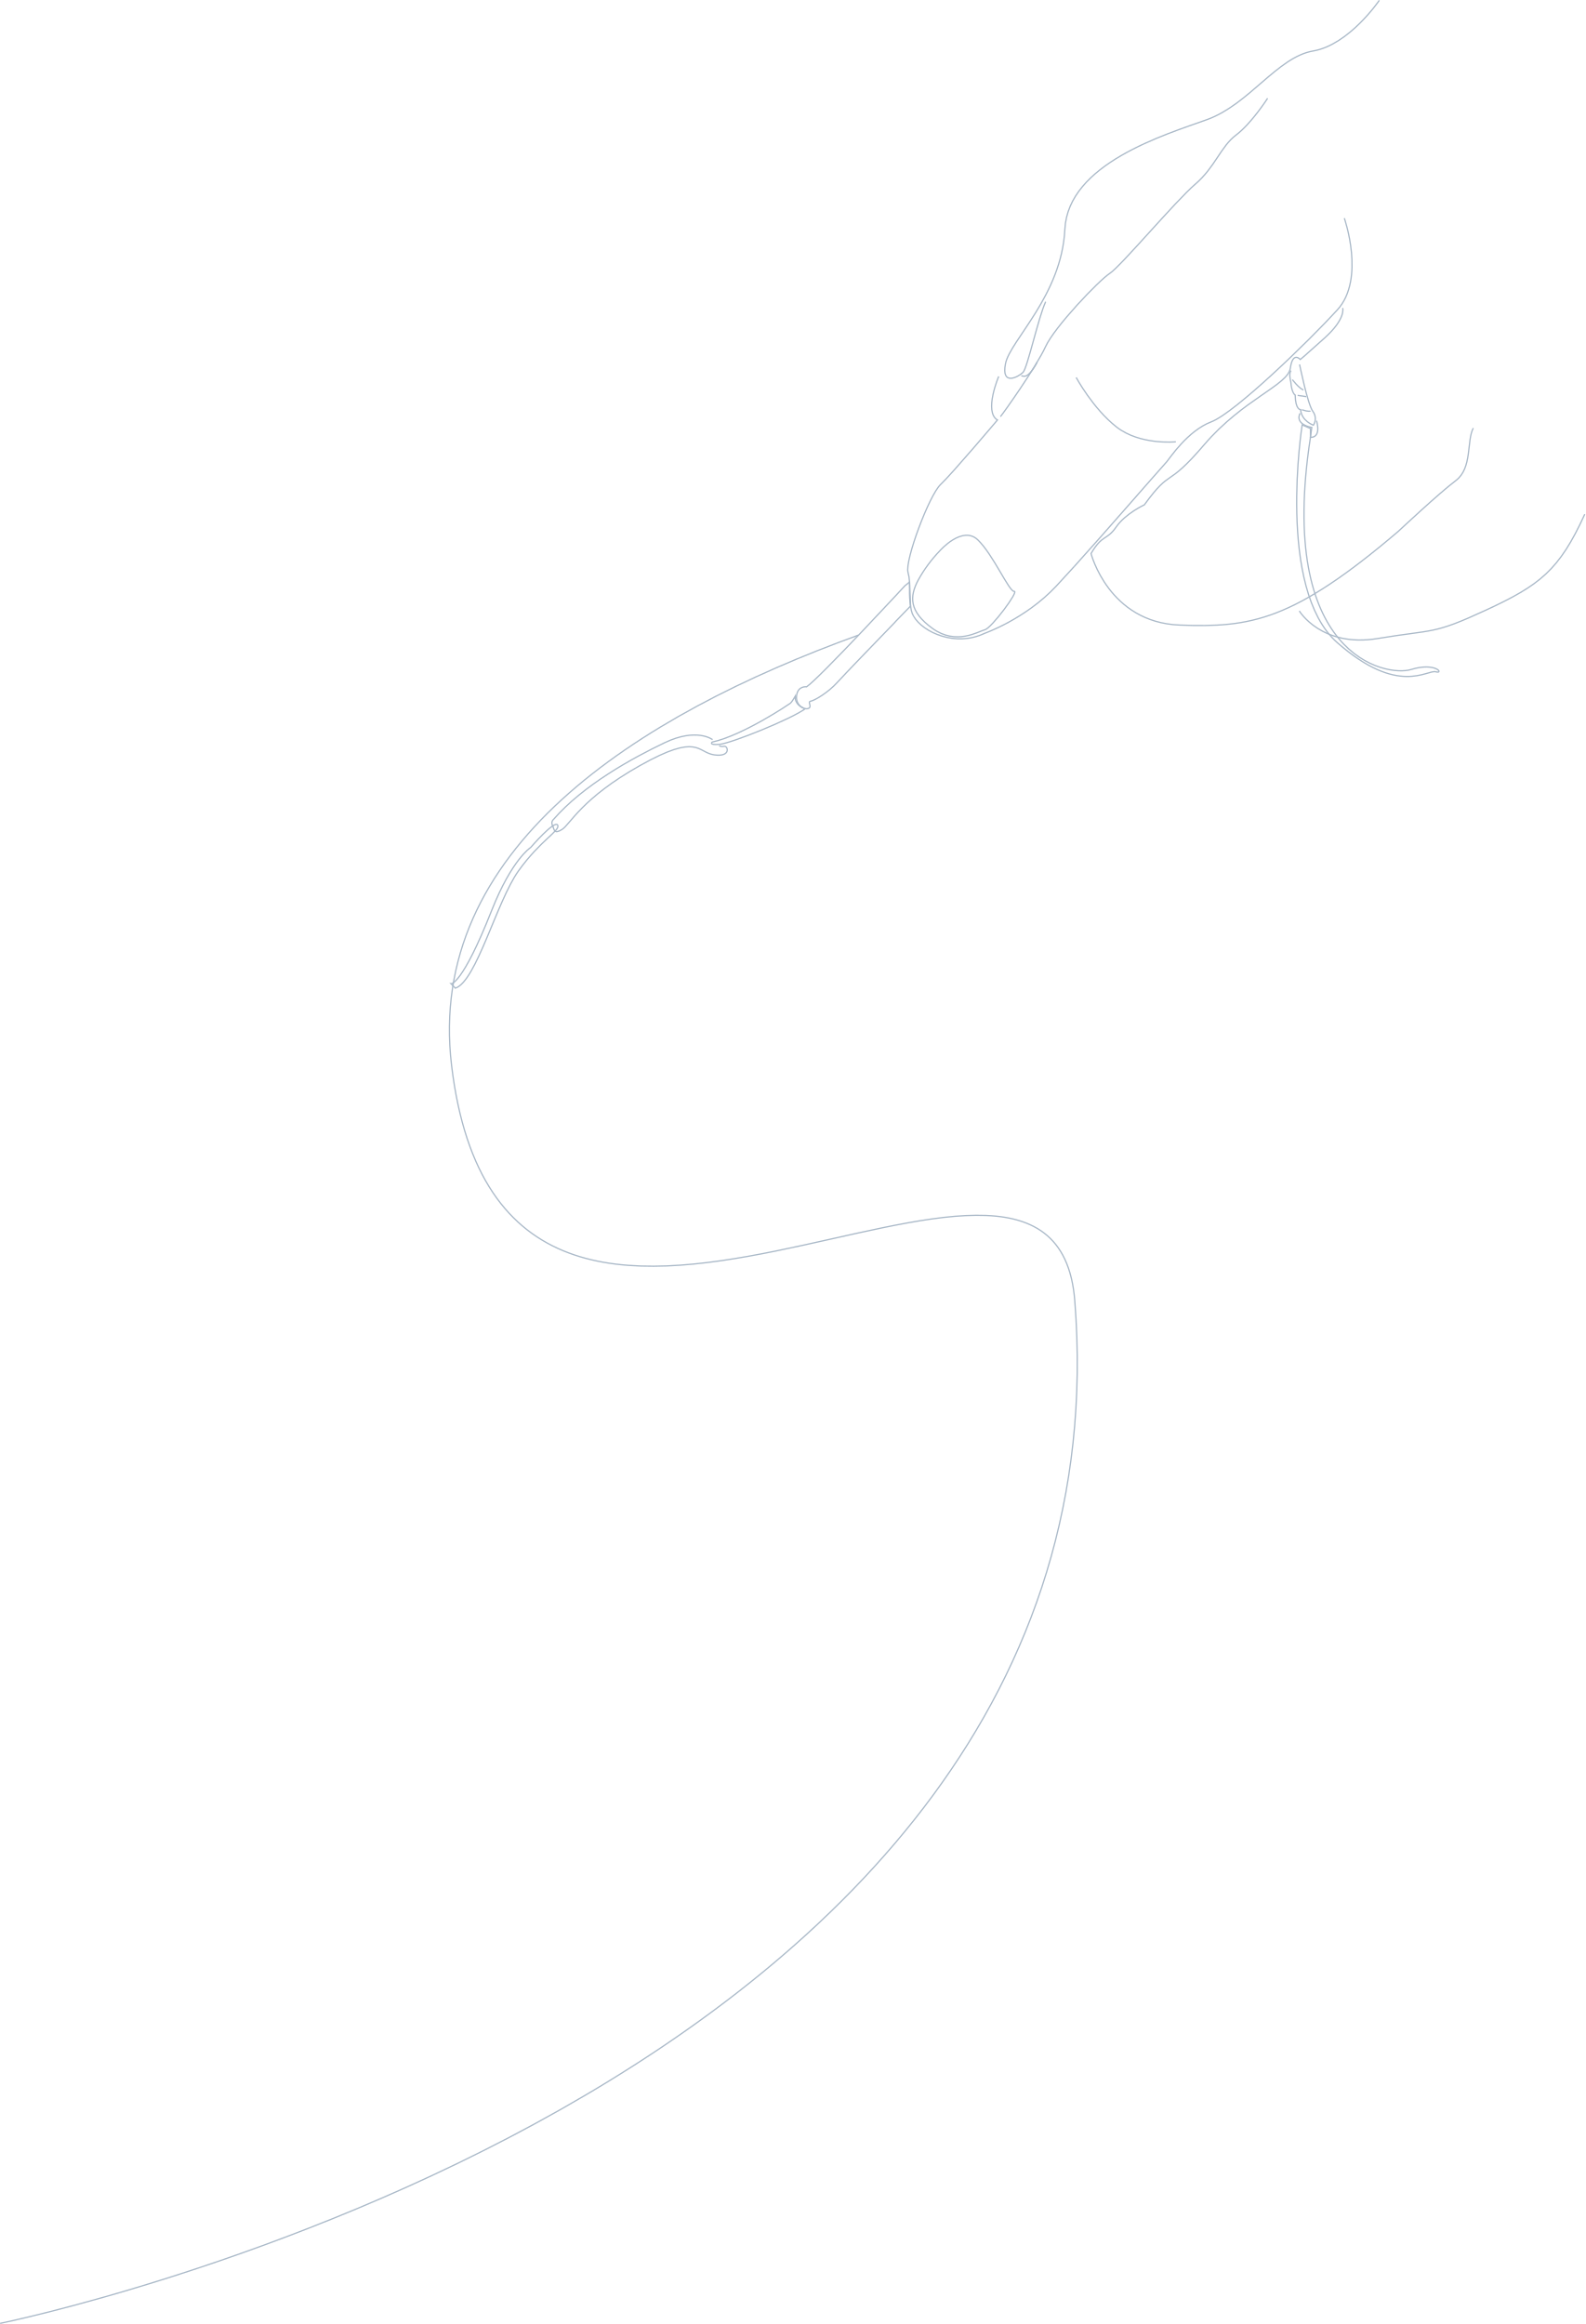
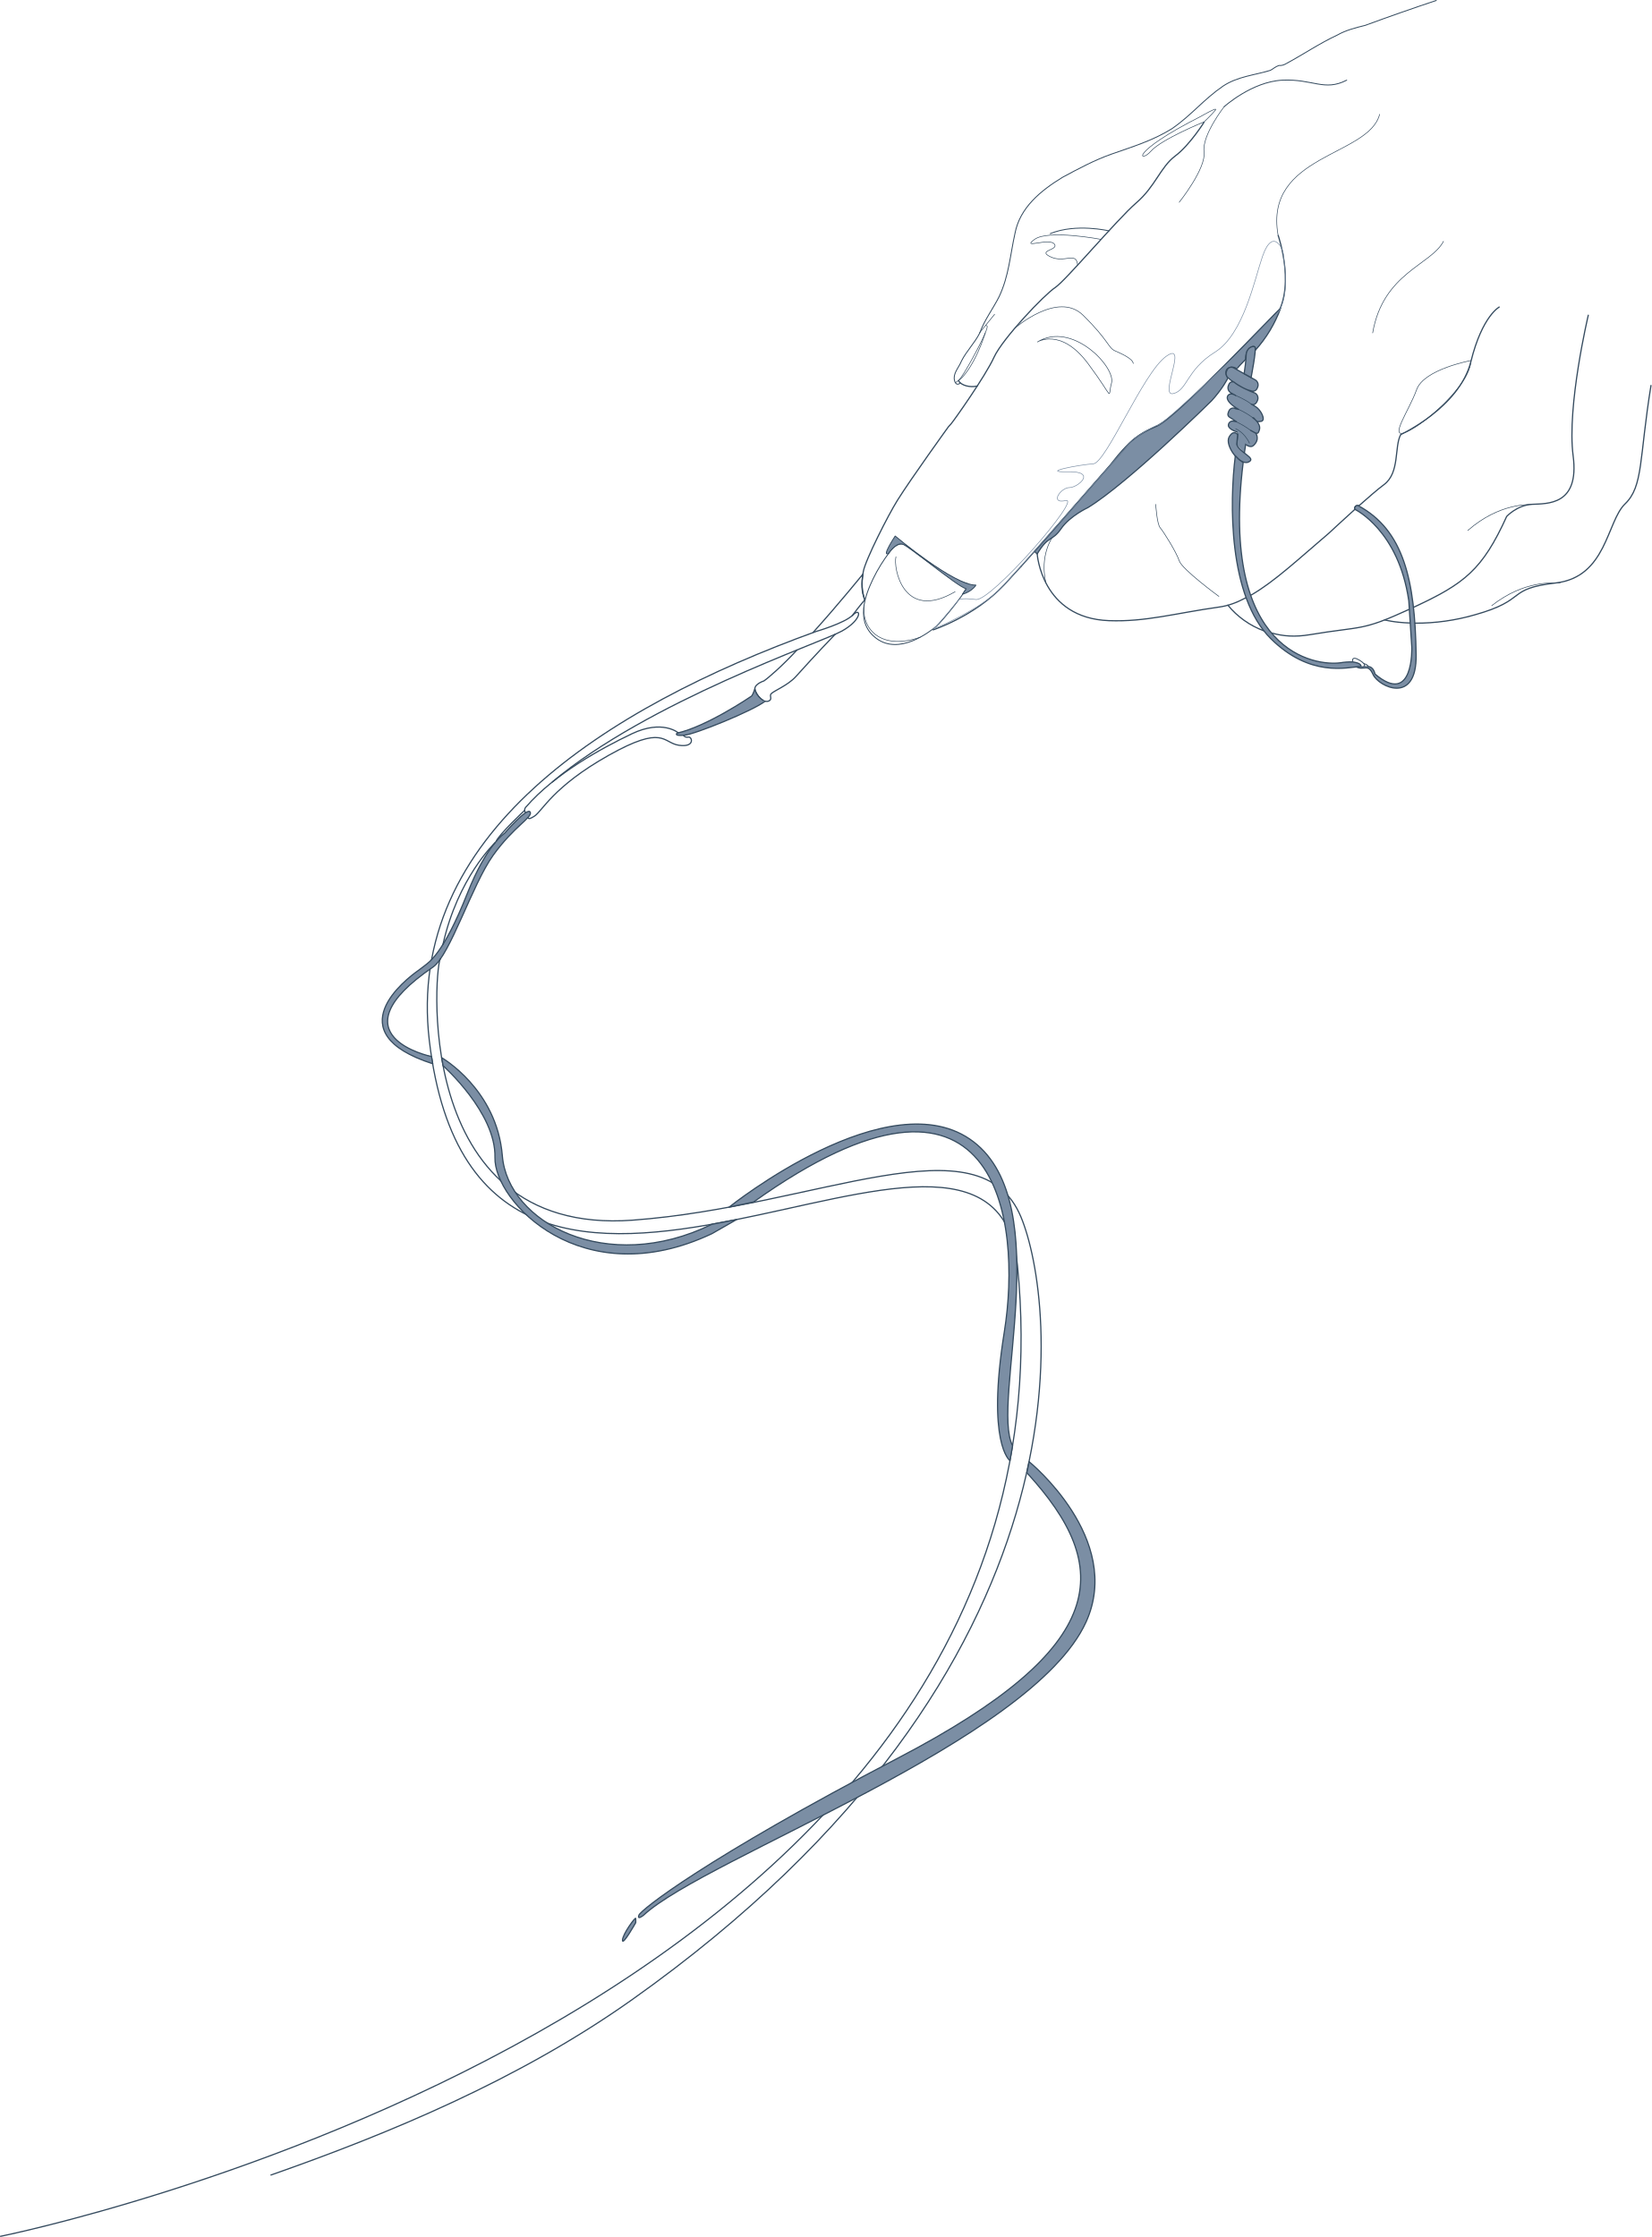
- <svg xmlns="http://www.w3.org/2000/svg" id="圖層_1" data-name="圖層 1" viewBox="0 0 1239.26 1816.77">
+ <svg xmlns="http://www.w3.org/2000/svg" id="圖層_1" data-name="圖層 1" viewBox="0 0 1357.98 1839.54">
  <defs>
-     <style>
-       .cls-1 {
-         fill: none;
-         stroke: #abbac9;
-         stroke-miterlimit: 10;
-       }
-     </style>
+     <style>.cls-1,.cls-2,.cls-3,.cls-4,.cls-6,.cls-8,.cls-9{fill:none;}.cls-1,.cls-2,.cls-3,.cls-4,.cls-5,.cls-6,.cls-7,.cls-8{stroke:#354b5f;}.cls-1,.cls-4,.cls-8,.cls-9{stroke-miterlimit:10;}.cls-2,.cls-3,.cls-5,.cls-6,.cls-7{stroke-linecap:round;stroke-linejoin:round;}.cls-3,.cls-8,.cls-9{stroke-width:0.5px;}.cls-4,.cls-6,.cls-7{stroke-width:0.75px;}.cls-5,.cls-7{fill:#7b8ea4;}.cls-9{stroke:#7b8ea4;}
+ </style>
  </defs>
-   <g>
-     <path class="cls-1" d="M671.11,496.47C496.83,559.58,332.74,664.31,353,833c41.78,347.63,470.85-22.09,487.14,183.69C889.2,1636.49.1,1816.28.1,1816.28" />
-     <g>
-       <path class="cls-1" d="M1078.18.28s-23.58,34.78-51.66,39.56-50,41.76-83,53.66-108.64,34.33-111.13,85.83S789.6,266.15,786,284.23s10.27,10.28,13.7,6.85,12.07-43.27,17.69-55.19" />
-       <path class="cls-1" d="M839.5,443.12C864.64,415.28,899,375.51,912,361c2.33-2.6,16.17-24.1,34.81-31.22s76.59-63.38,98.65-87.61,5.38-71.64,5.38-71.64" />
-       <path class="cls-1" d="M714.2,481.79c7.29,12.62,32.82,24.11,55.3,13.37,0,0,31.92-11.08,56.18-37,4.06-4.34,8.76-9.47,13.82-15.08" />
-       <path class="cls-1" d="M780.69,294.23s-11.8,27.66-1,34.1c0,0-35.36,41.9-44.4,50.39s-28.1,59.57-25.51,68.74-.28,15.62,2.59,29.73a15.55,15.55,0,0,0,1.81,4.6" />
-       <path class="cls-1" d="M1015.65,477.6s17.38,28.9,61.49,21.53,42.46-2.72,84.38-22.16,57.27-30.93,77.28-75" />
-       <path class="cls-1" d="M990.89,76.81s-12.61,19.72-24.66,28.75S949.92,130.62,934.3,144s-58.11,64.07-66.74,69.68-43.16,41.76-50.29,57.37-32.9,52-35.23,54.64" />
-       <path class="cls-1" d="M810.63,283.29s-5.56,11.49-10.36,10.81l-1.92-.28" />
-       <path class="cls-1" d="M734.74,430.49s17.54-20,29.59-8.48,24.5,40.69,28.47,40.28-17.82,28.76-22.89,30-22.33,12.45-40.95-1S711,466.23,717.75,453.49A108.82,108.82,0,0,1,734.74,430.49Z" />
-       <path class="cls-1" d="M919.14,345.38s-27.81,2.86-46.29-11.53-31.62-38.78-31.62-38.78" />
-       <path class="cls-1" d="M1049.58,240.79s2.74,8.22-14.12,23.41-19,16.84-19,16.84-5.89-6.71-7.81,6.71-36.72,24.09-67.28,59.83-24.94,17-46.87,47.09c0,0-14.65,6.71-22.06,17.39s-10.55,5.34-19.59,20.67c0,0,13.81,53.84,69.28,55.92s88.48-3,171-73.34c0,0,31.66-29.71,44.81-39.57s8.37-31.09,13.71-41.08" />
-       <path class="cls-1" d="M1015.87,284.88s6.29,31.23,10.39,36.71a9.47,9.47,0,0,1,.41,10.82s-9.31-3.29-10-12.19c0,0-4,.41-4.24-11.37,0,0-2.74-1.37-3.42-10.28,0,0-1.91-7.12.28-8.76" />
-       <path class="cls-1" d="M1024.34,321.32s-1.09.82-6.71-1" />
-       <path class="cls-1" d="M1021.06,310.08l-6.71-1" />
-       <path class="cls-1" d="M1010.25,296.79s4.93,6.58,8.62,8.09" />
-       <path class="cls-1" d="M699.87,486.05c7-7.22,11.91-12.29,11.91-12.29L711,455l-3.62,2.91s-67.14,72.57-76.87,79c0,0-6.71-1-7.81,6.71s6.16,11.64,9.31,10.14-1.23-5.07,1.78-5.62,13.7-6.84,20.69-14.64c4.8-5.37,30.09-31.55,45.44-47.41" />
-       <path class="cls-1" d="M621.55,544.4s-2.6,4.52-3.7,5.34-36.85,25-61.1,30.38c0,0-3.29,2.47,5.61,1.78s56.83-20,67.19-27.94C629.55,554,621.41,552.21,621.55,544.4Z" />
-       <path class="cls-1" d="M557,578.2s-12.32-9.59-37.53,2.45-63.43,33-86.86,60c0,0-2.19,1.64-.69,4.79s1,7,7.4,3,15.21-24.24,61-50,44.52-10.25,57.94-8.33,10.83-7.25,7.81-6.71-3.83-.55-3.83-.55" />
-       <path class="cls-1" d="M414.81,662.52s18.78-21.78,21.1-17.53-13.43,11.78-30.56,35.74S372.44,767,356,772.48l-3.42-3.43s8.63,1.24,31.67-57.1C400.13,671.73,414.81,662.52,414.81,662.52Z" />
-       <path class="cls-1" d="M1016.26,323.09s-5.07,8.08,9.17,11.1l-1.09,7.67s8.62,1.24,4.8-13" />
-       <path class="cls-1" d="M1017.9,332.13s-20.33,128.2,27.46,170.27,70.39,20.85,77,22.77.14-7.81-19.32-1.79-105.19-10.18-78.67-181.52V335Z" />
-     </g>
-   </g>
+   <path class="cls-1" d="M.1,1839.05s897.51-179.63,836.49-798.35C816.75,839.5,394.22,1204.17,353,855.79,333.06,687,496.82,582.35,671.1,519.24c0,0,23.4-6.73,30.15-13.52s8.2,3.59-9,13.21S533.09,576.49,454,643.16" />
+   <path class="cls-1" d="M839.5,465.89C864.64,438,899,398.28,912,383.76c2.33-2.6,16.17-24.1,34.8-31.22s76.6-63.38,98.66-87.61,5.38-71.64,5.38-71.64" />
+   <path class="cls-2" d="M767.26,517.93s34.16-11.09,58.42-37c4.06-4.34,8.75-9.47,13.82-15.08" />
+   <path class="cls-3" d="M710.26,499.22C709.39,520,727,534.37,756.61,524" />
+   <path class="cls-2" d="M1162.41,499.33c41.66-19.33,56.43-30.64,76.39-74.61,0,0,8.46-9.31,20.9-10s39.12,1.09,33.78-39.79,12.45-115.72,12.45-115.72" />
+   <path class="cls-2" d="M1045.82,520.59c9.12,2.57,18.8,3.4,31.32,1.31,43.31-7.25,41.82-2.57,81.47-20.81" />
+   <path class="cls-2" d="M1009.59,497.68a69.65,69.65,0,0,0,29.56,21.05" />
+   <path class="cls-2" d="M990,100.51s-11.73,18.79-23.78,27.82-16.31,25.06-31.94,38.48-58.1,64.07-66.73,69.68-43.16,41.76-50.29,57.37-32.9,52-35.23,54.64l-2.33,2.6s-30.18,41.79-41.78,60.27c-7.3,11.62-26.6,49.45-28.13,58.86-1.57,9.69-1.65,16.16,1.35,22.81" />
+   <path class="cls-2" d="M803.51,317.47c-5.9,1.32-12.83-.32-15.42-4.29" />
+   <path class="cls-4" d="M732,453.3s6.74-9.77,13.82-4.24c10.72,8.37,34.86,26.9,49.74,30.9,3.85,1-21.59,31.81-25.65,35.09-6.41,5.18-30.55,23.63-49.09,10.1-18.29-13.34-9.2-36-3.08-48.89A127.91,127.91,0,0,1,732,453.3Z" />
+   <path class="cls-2" d="M1028.88,489.24c18.87-10.89,38.59-29.33,64.18-51.16,0,0,9.59-9,20.41-18.74.19-.17.64-.27.57-.52-.5-2,.56-3.21,2.92-3.05a2.5,2.5,0,0,0,1-.41c7.49-6.66,15-13.15,20-16.85,13.15-9.85,8.37-31.09,13.71-41.08" />
+   <path class="cls-2" d="M852.81,455.5s3.49,52.8,59,54.88c30.14,1.13,54.6-6.12,90.43-11.16,7.69-1.08,14.24-3.49,21.86-7.51" />
+   <path class="cls-5" d="M1024.21,295.44c-7.34,7.58-7.21,7.88-7.21,7.88-4-3.28-12.51-.66-7.51,7.52.21.34-4.82,9.49-13.34,18.75,0,0-68.48,67.61-101.69,87.85,0,0-14.66,6.71-22.06,17.39s-10.55,5.34-19.59,20.67l-2.17-2L928,365.1s6.11-7.65,23.4-14.8c15.52-6.41,99-95.07,101.55-96.87a106.1,106.1,0,0,1-20.84,34.64s.87-5.48-4.32-2C1023.82,288.72,1024.21,295.44,1024.21,295.44Z" />
+   <path class="cls-2" d="M700.84,506.12c6.52-8.69,10.11-12.71,10.11-12.71a45.13,45.13,0,0,1-1.44-21.3S689.17,497.29,668.6,520" />
+   <path class="cls-2" d="M655.28,534.51c-12.12,13.16-23.87,23.24-27.2,25.45,0,0-9.35,2.91-7.07,8.13,2.77,6.37,7.44,9.79,11,8.4,3.24-1.29.73-4,1.78-5.62,1.63-2.59,13.7-6.84,20.69-14.64,4.53-5.06,17.56-19.44,32.14-34.57" />
+   <path class="cls-5" d="M620.65,566.48s-1.7,5.21-2.8,6-36.86,25-61.1,30.38c0,0-3.29,2.46,5.61,1.78s56.25-20,66.6-27.88C629,576.79,622,573.52,620.65,566.48Z" />
+   <path class="cls-2" d="M434.18,672.64c.84.92,1.86.58,5.15-1.45,6.44-4,15.22-24.24,61-50s44.52-10.25,57.94-8.33,10.82-7.26,7.81-6.71S562,604.7,562,604.7" />
+   <path class="cls-2" d="M557.75,602.66s-13-11.28-38.26.76-63.43,33-86.86,60c0,0-2.2,1.64-.69,4.79" />
+   <path class="cls-5" d="M356,795.25c13.95-9.51,32.22-67.79,49.35-91.75s32.89-31.49,30.56-35.74-21.1,17.52-21.1,17.52-14.69,9.22-30.57,49.44c-20.06,50.81-32.29,56.91-34.39,58.83-.59.54-5.87,4.46-6.37,4.82-9,6.41-67.65,50.69,12.32,76.38l-1-5.93S272.82,851.93,356,795.25Z" />
+   <path class="cls-5" d="M1023.17,372.54c.35-2.52.76-5.32,1.16-7.91l.55-4.15c-2.83-3.52-4.94-6-6.84-6.52-.48.32-.3,5.69-1.21,11.71" />
+   <path class="cls-6" d="M1121.7,547.88c3.7,1.08,4.51-.71-.16-2.13" />
+   <path class="cls-7" d="M802.37,481.15c-18.07.29-66.33-40.34-66.33-40.34s-11.64,17.49-5.4,14.24c0,0,5.81-8.88,11.14-7.69s44.9,34.75,52.6,36.79l-3,4.47a21,21,0,0,0,7-3.32C801.78,482.78,802.37,481.15,802.37,481.15Z" />
+   <path class="cls-8" d="M834.42,269.88s35.36-31,56.1-10.67,20.74,26.83,26.07,29.2,15,6.52,15.22,10.66" />
+   <path class="cls-8" d="M852.81,281.3s19.34-12.45,41.86,17.77,15.7,28.85,19.26,15.86S881.46,263.52,852.81,281.3Z" />
+   <path class="cls-9" d="M1055.13,210.5c1.24-3.45-8.1-25.48-17.05.28-6.59,18.94-15.41,64-39.12,78.81S976.45,321,964.59,323.67s13-44.15-5.92-30.52-49.19,87.7-59.85,88.29-45,7.12-20.74,6.52,8.29,13,1.18,13-16.56,13.73-3,10.67S815.11,494.62,802.37,493s-14.19.37-14.19.37-17,20.81-20.39,23.31S807,501,823.26,483.46,931.62,361.21,931.62,361.21s16.11-10.92,20.86-11.73,83.15-74.18,97.41-91.25C1061.78,244,1055.13,210.5,1055.13,210.5Z" />
+   <path class="cls-3" d="M905.33,196.85s-43.32-8.3-54.69,0,11.73-1.48,16.18,3.71-14.67,5.18-3,10.66S885,206.41,886.06,218" />
+   <path class="cls-3" d="M990,100.24s-34.89,14.1-43.78,24.17-19,1.78,41.19-28.74c0,0,14.81-8.59,11.85-5S990,100.24,990,100.24Z" />
+   <line class="cls-3" x1="817.79" y1="258.44" x2="805.36" y2="273.76" />
+   <path class="cls-2" d="M1163.59,512.45a174.16,174.16,0,0,0,49-6.86c44.45-12.44,24.89-21.33,66.67-26.22s41.78-50.47,56.89-65,11.55-37.07,21.33-97.37" />
+   <path class="cls-2" d="M1138.5,509.74s7.32,2.11,20.8,2.57" />
+   <path class="cls-5" d="M1115.22,548.37c6.64,3.39,9.37-3.37,13.82,6.41s35.93,25.31,35.33-16.3c-.89-61.33-10.25-102.44-47.46-122.59-1.36-1-4,1.16-2.65,3.09,0,0,35.68,17.15,44.06,74.93,0,.23.06.46.07.69l2.43,37.66s1.77,49.18-30.3,22c0,0-.91-6.19-6-6.19" />
+   <path class="cls-3" d="M736.68,457.84c-2.33,8.67,5.69,53.93,48.62,28.74" />
+   <path class="cls-3" d="M810.13,273.76s-8.43,28.13-22,39.42" />
+   <path class="cls-6" d="M789.45,315.15c-3.89,2.69-4.89-2.31-4.89-4.31,0-5,4-9,6-14,4-8,11-15,15-23,4-11,11-20,16-30,8-17,9-34,13-52,4-21,21-35,39-46,13-7,26-14,40-19,17-6,34-11,50-21,16-11,26-24,42-35,12-8,26-9,39-13,2-1,4-3,7-4a9,9,0,0,0,5-1c15-8,28-17,43-24,7-4,15-6,23-8,19-7,39-14,58.37-20.46" />
+   <path class="cls-3" d="M810.32,267.65s.4-.35,1.25.39c2.1,1.82-16.42,35.75-21.2,42.08-2.73,3.62-4.75,4.47-4.75,4.47" />
+   <path class="cls-6" d="M911.77,189.84s-26.89-6.41-48.22,2.26" />
+   <path class="cls-6" d="M1006.51,87.75s22.85-20.63,47.88-21.82,34.52,9.49,52.89,0" />
+   <path class="cls-3" d="M1209.43,296.49s-38.72,7.12-44.68,24-23.93,41.78-8.14,34.67S1209,316.05,1209.43,296.49Z" />
+   <path class="cls-3" d="M1006.51,87.75s-18.34,23.47-16.5,37.1-20.43,41.48-20.43,41.48" />
+   <path class="cls-1" d="M1151.58,357.43s48.46-22.33,57.85-60.19S1233,252.3,1233,252.3" />
+   <path class="cls-3" d="M1002.2,490.44s-30.3-22.18-32.62-29.29S956.59,437,953.93,434s-3.67-19.24-3.67-19.24" />
+   <path class="cls-3" d="M865.05,442.21S854.67,457,860,479.37" />
+   <path class="cls-3" d="M1128.65,273.76c8.59-49.5,48-55.76,58.22-75.32" />
+   <path class="cls-3" d="M1206.89,436.19c26.15-22.75,49.82-21.13,55.18-21.57" />
+   <path class="cls-3" d="M1226.57,498c27.32-21.34,50.87-18.48,56.24-18.65" />
+   <path class="cls-3" d="M1050.85,193.29C1039.26,127,1125.43,128.7,1134.37,94" />
+   <path class="cls-5" d="M1017.11,355.18c-7.44-2.37-7.11-5.4-7.11-5.4a3.52,3.52,0,0,1,4.52-3.39,19.43,19.43,0,0,1,2.18.42l-5.16-3.39c-2-1.11-2.39-2.5-1.41-4.75l.28-.65a3.79,3.79,0,0,1,5.35-2,18.47,18.47,0,0,1,2.68.68c-12.88-7.54-8.7-11.52-8.7-11.52s1.78-2.77,6.18,0l-4-2.22a4.82,4.82,0,0,1-1.81-6.07l.28-.65a3.28,3.28,0,0,1,4.09-2.11,15.6,15.6,0,0,1-4.1-2.95,4.81,4.81,0,0,1-1.81-6.06l.28-.65a3.79,3.79,0,0,1,5.35-2.05l18,10.05a4.82,4.82,0,0,1,1.81,6.07l-.29.65a3.79,3.79,0,0,1-5.35,2.05c-3-.32-10.15-4.11-13.84-7.11,3.93,3.45,12.35,7.29,17.55,9.19a4.81,4.81,0,0,1,1.81,6.06l-.28.65c-1,2.2-2.76,3.35-4.71,2.33l3.44,2c4.16,2.4,8.9,11.19,4.62,12.12l-2.79.29c-2.93-1.64-2.67-3.35-4-3.19.64.5,1.28,1,1.92,1.54,4.65,4.57,3.89,7.47,2.91,9.71l-.28.66c-1,2.16-4.32-.58-6.26-1.52l4.06,2.27s3.74,5-1.89,10.09c-2.32,2.29-6.06-.62-6.06-.62" />
+   <path class="cls-3" d="M1016,352.59s7,2.65,11.33,11.84" />
+   <path class="cls-5" d="M1017.61,357.43s-3.24-4.73-7,1.94,8.45,23.78,15.86,20.59-8.11-8-9.57-14.6Z" />
+   <path class="cls-3" d="M1030.42,343.77a65.34,65.34,0,0,0-12-7.15" />
+   <path class="cls-3" d="M1015.71,325.13s7.9,3.05,13.17,7.21" />
+   <path class="cls-3" d="M1016.35,346.81a65.61,65.61,0,0,1,12,7.15" />
+   <path class="cls-6" d="M1112.3,544c-.24.39-1.44-5.28,5.33-1.19,8.75,5.29,1.62,6.21,1.34,5" />
+   <path class="cls-5" d="M1022.16,380.35c-19.38,157.36,60,167.5,80.06,164.65a50.78,50.78,0,0,1,9.73-.67l.6.06s6.75.73,6.42,3.49l-.45.12c-11.2,1-41.41,9-73.55-22.72-35.07-34.68-34.05-112.49-29.26-150.43l3.1,3.15Z" />
+   <path class="cls-1" d="M431.43,666.34S409.94,686.48,408,691.87" />
+   <path class="cls-2" d="M407,693.05s-30.51,28.64-42.79,83.61" />
+   <path class="cls-2" d="M362.26,788.38c-4-2-27.62,228.64,157.89,215,152.46-11.22,285.45-84.45,319.39-2.44,27.71,67,67.8,368.73-320.08,643.61-92.72,65.7-200,110.13-296.65,144" />
+   <path class="cls-5" d="M585.37,1006.73c-86.78,42.47-167.89-1.58-172.33-56.25s-49.92-80.74-49.92-80.74l1.2,6.69s43.56,38.66,42.65,75.38c-.89,36.15,71.4,113.19,178.4,62.67l20.26-11.6Z" />
+   <path class="cls-5" d="M1028.67,310.48s4.7-23.92,3.15-25.15-6.17.34-7.06,5.34c-.32,1.82.21,3.6-1.81,16.61Z" />
+   <path class="cls-5" d="M599.49,992.67S732,886.44,800.43,938.89s14,215,32.13,249.94l-2.14,12.32s-19.4-13.86-4.66-105.82S821,844.86,619.65,988.42Z" />
+   <path class="cls-5" d="M846.17,1202S924,1265.18,893,1333.75c-44.53,98.44-312.89,193.77-363.85,241.18,0,0-5.41,4.37-3.85,0s54.51-46.44,213-129.18c175.41-91.56,177.69-156.57,106-234.68Z" />
+   <path class="cls-5" d="M522.71,1581.05s-10.93,19.38-10.88,14.42,10.76-19.46,10.86-17.91S522.71,1581.05,522.71,1581.05Z" />
</svg>
